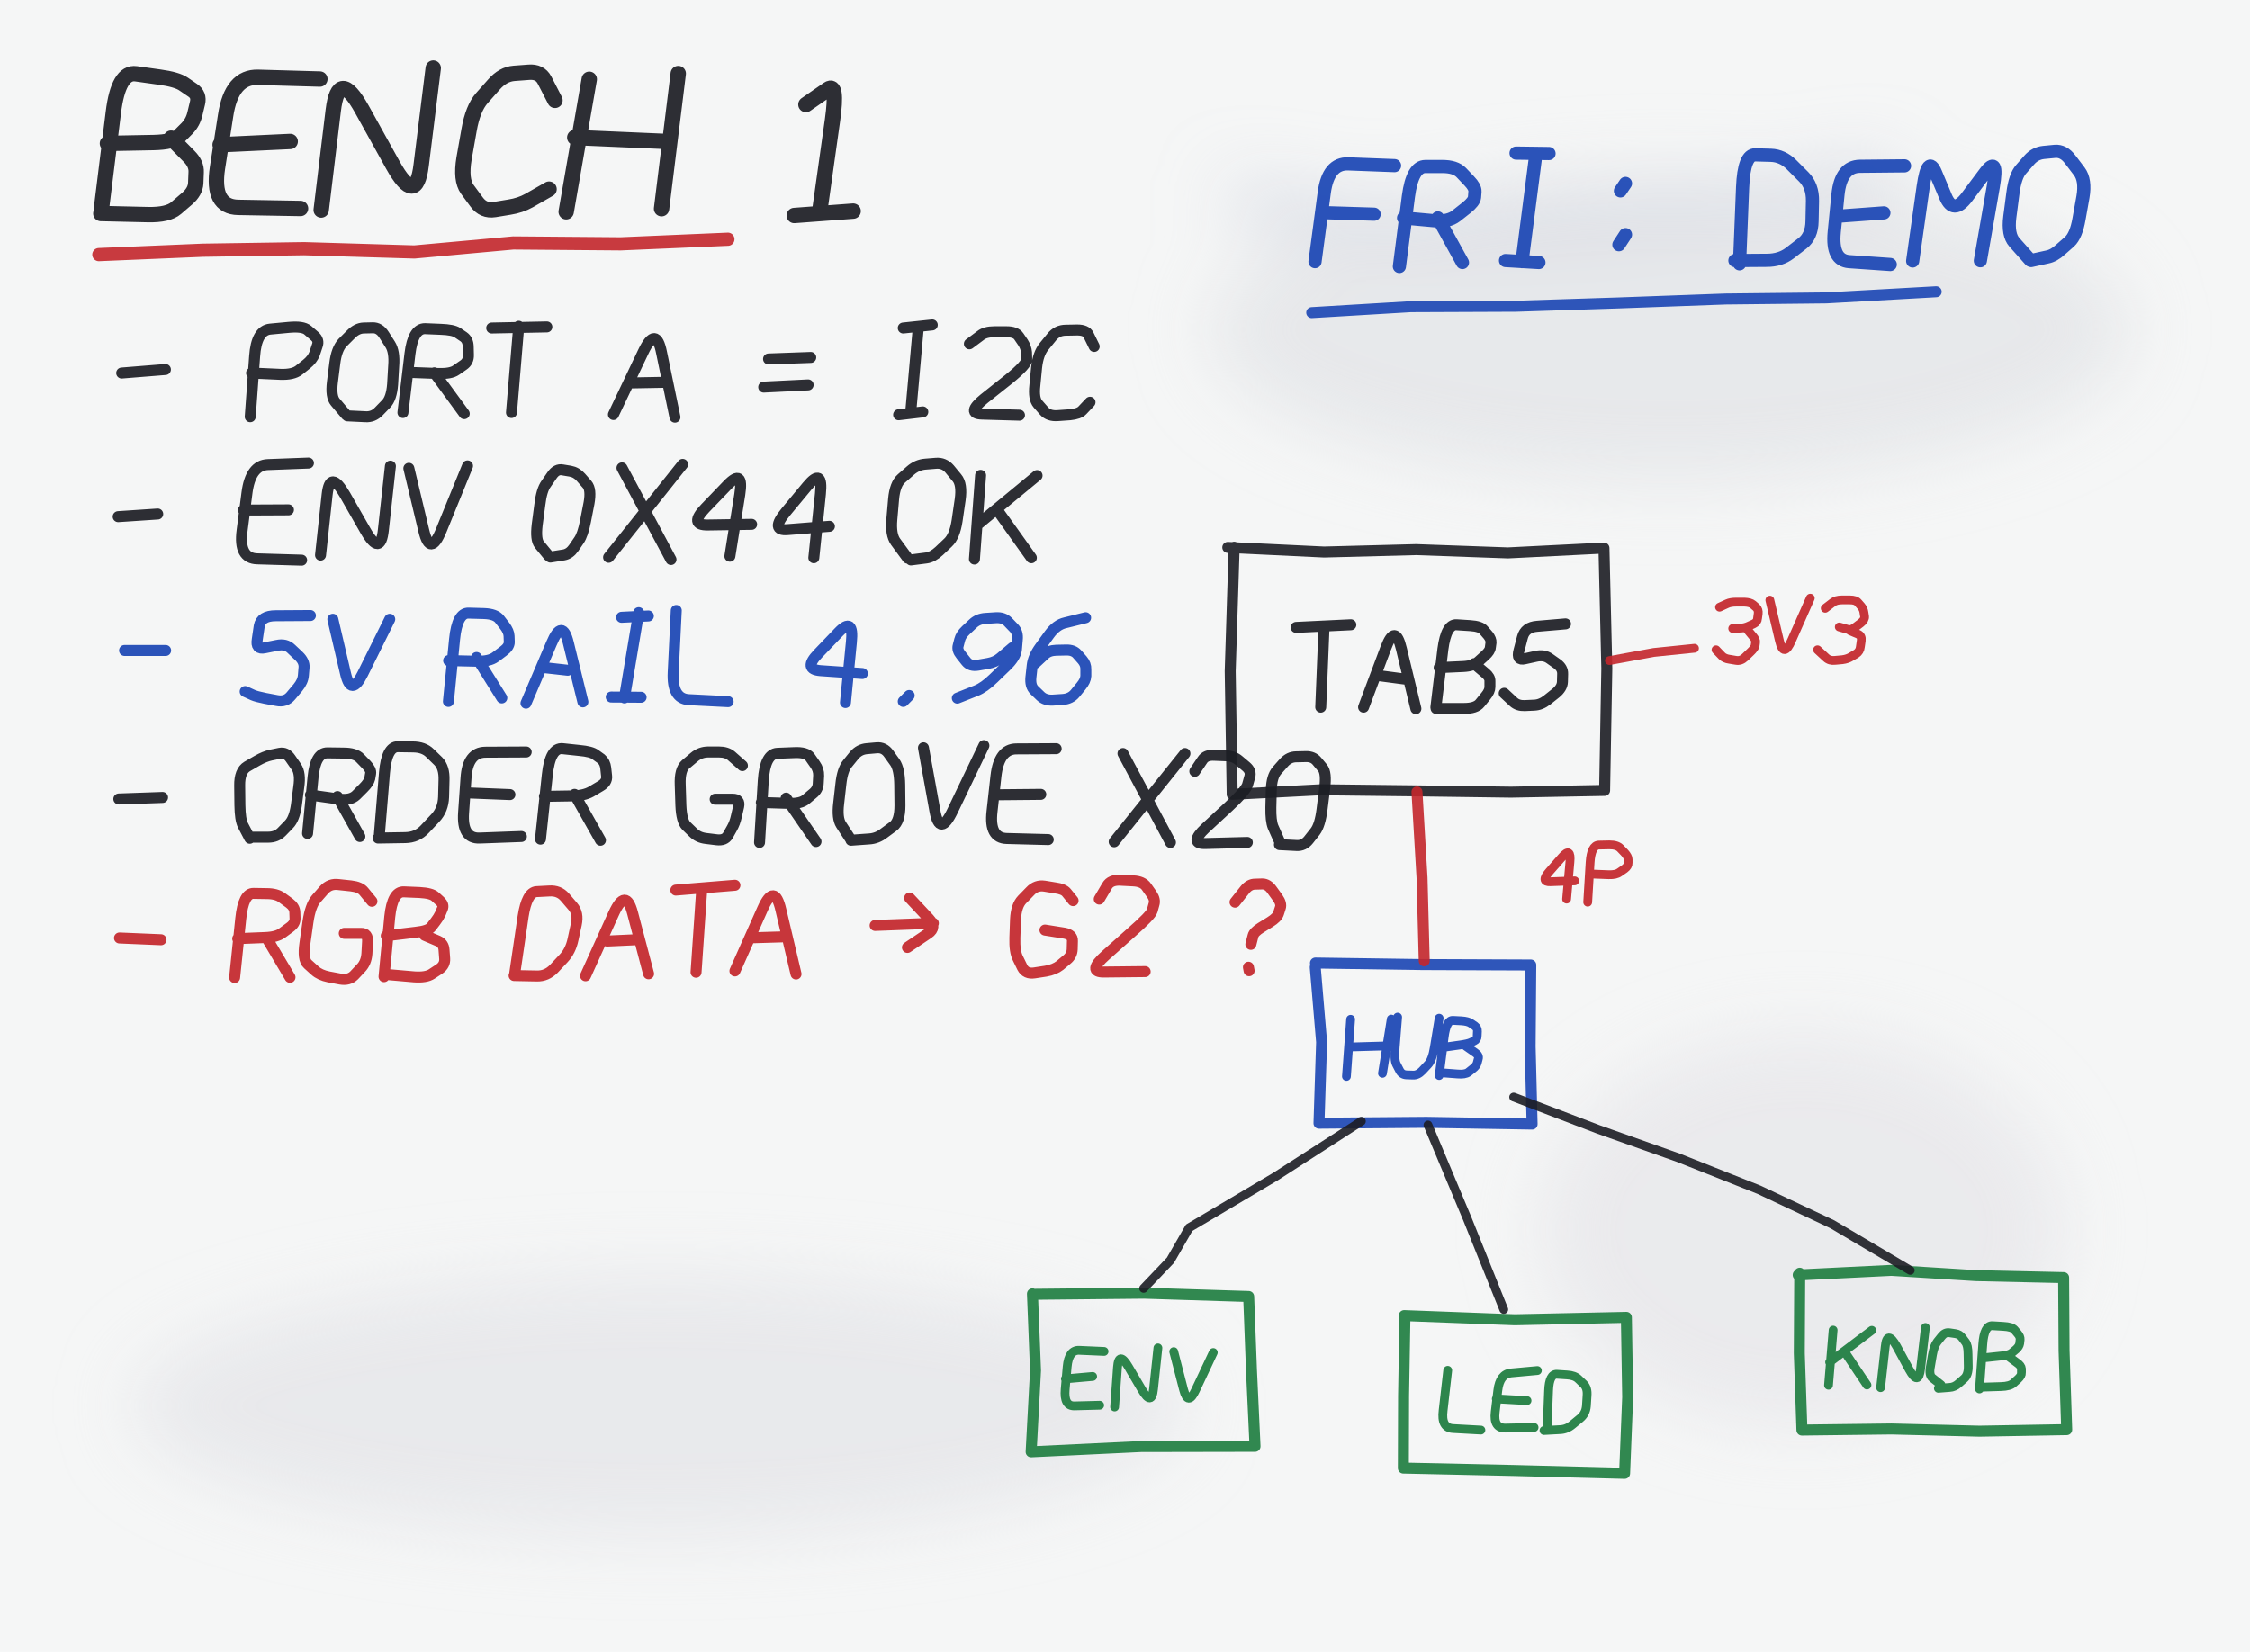
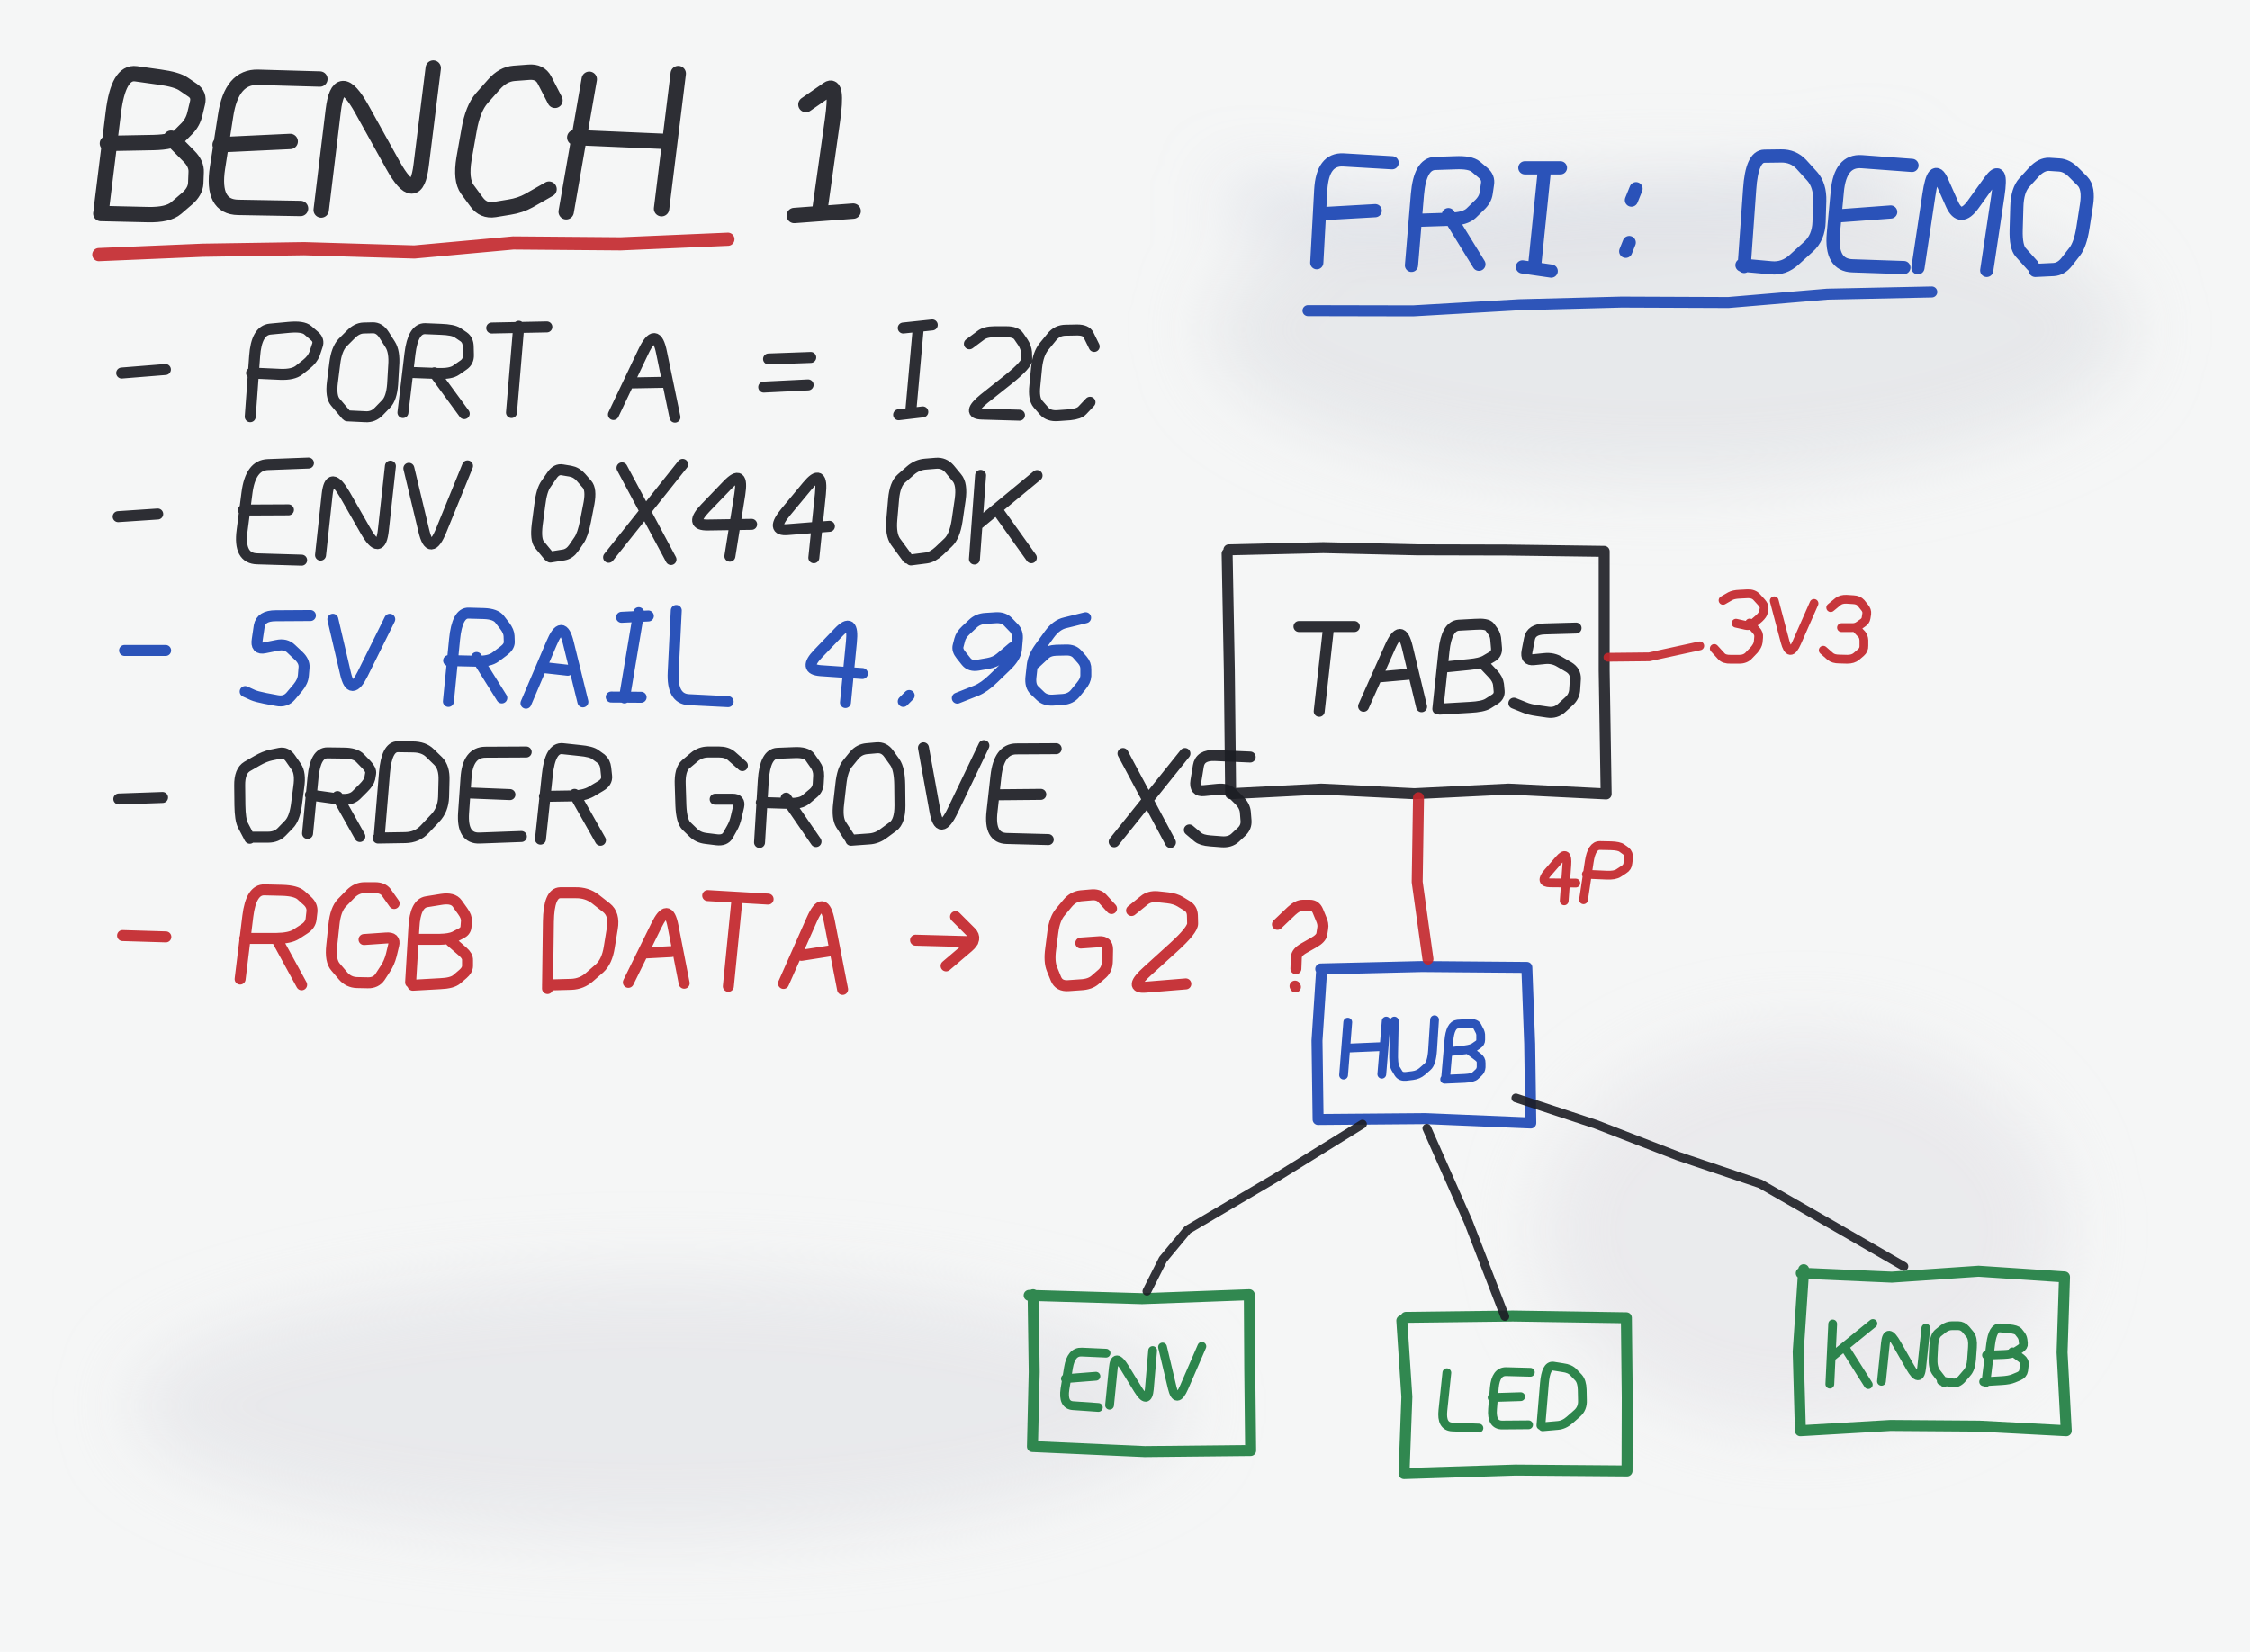
<svg xmlns="http://www.w3.org/2000/svg" width="1024" height="752" viewBox="0 0 1024 752">
  <defs>
    <filter id="soft" x="-20%" y="-20%" width="140%" height="140%">
      <feGaussianBlur stdDeviation="16" />
    </filter>
  </defs>
  <rect width="1024" height="752" fill="#f5f6f6" />
  <g filter="url(#soft)" opacity="0.5">
    <ellipse cx="760" cy="150" rx="210" ry="70" fill="#d9dbe0" />
    <ellipse cx="300" cy="640" rx="240" ry="60" fill="#dcdde2" />
    <ellipse cx="820" cy="560" rx="120" ry="90" fill="#e0dfe4" />
    <path d="M560 90q120 30 300 -10" stroke="#b9bfd2" stroke-width="16" fill="none" />
  </g>
  <path d="M46.2 94.8L51.6 51.2Q53.9 32.5 61.9 33.6L72.6 35.1Q80.6 36.2 83.6 38.3L87.7 41.1Q90.8 43.2 89.9 46.9L88.7 51.9Q87.8 55.7 85.2 58.4L81.6 62.0Q79.0 64.7 69.9 64.9L48.9 65.3M77.9 62.9L86.0 71.1Q89.5 74.6 89.3 78.4L89.1 83.4Q88.9 87.2 85.2 90.4L80.2 94.7Q76.5 97.9 67.3 97.7L45.9 97.2M145.6 36.0L117.5 35.2Q105.4 34.8 102.7 52.6L99.0 76.4Q96.3 94.2 108.4 94.4L136.8 94.9M100.2 65.9L132.1 64.4M146.2 95.6L151.7 50.2Q154.1 30.7 164.7 49.7L178.8 75.1Q189.4 94.2 191.7 75.2L197.2 31.0M252.6 45.7L247.8 36.4Q245.7 32.5 240.7 32.9L234.0 33.4Q228.9 33.8 224.8 38.5L219.3 44.7Q215.2 49.4 213.5 59.2L211.2 72.2Q209.6 81.9 212.7 86.2L216.9 91.9Q220.0 96.2 225.1 95.4L231.8 94.3Q236.9 93.5 240.8 91.3L249.9 86.1M257.7 96.4L268.2 36.1M301.1 95.0L308.7 33.5M261.6 62.6L303.1 64.4M366.8 47.6L376.9 40.6Q381.3 37.6 378.9 54.7L373.3 94.5M361.5 98.1L388.3 96.1" fill="none" stroke="#1c1d24" stroke-width="7" stroke-linecap="round" stroke-linejoin="round" opacity="0.92" />
  <path d="M45.0 115.9L92.4 113.9L138.4 113.2L188.6 114.7L233.6 110.6L282.5 111.0L331.3 108.9" fill="none" stroke="#c3262b" stroke-width="6" stroke-linecap="round" stroke-linejoin="round" opacity="0.9" />
  <path d="M55.4 169.8L75.3 168.2M113.9 189.7L115.9 162.2Q116.7 150.4 123.0 149.8L131.5 149.0Q137.9 148.4 140.1 150.3L143.1 152.9Q145.4 154.8 144.4 157.4L143.2 161.0Q142.2 163.6 139.6 165.7L136.1 168.5Q133.4 170.6 127.7 170.4L114.5 169.8M157.6 188.9L152.6 183.0Q150.5 180.5 151.3 174.0L152.4 165.3Q153.2 158.9 155.9 156.0L159.6 152.3Q162.4 149.4 165.5 149.3L169.6 149.2Q172.7 149.1 174.8 152.4L177.6 156.8Q179.7 160.1 179.2 166.5L178.7 175.0Q178.2 181.4 175.7 183.9L172.4 187.3Q169.9 189.9 166.4 189.7L158.1 189.3M183.4 187.8L186.6 161.0Q188.0 149.5 193.5 149.6L200.7 149.9Q206.2 150.1 208.2 151.4L211.0 153.3Q213.0 154.7 213.1 157.6L213.2 161.6Q213.3 164.6 210.9 166.2L207.6 168.5Q205.2 170.2 199.5 170.0L186.2 169.5M197.7 169.7L211.3 188.3M223.8 149.3L248.9 148.8M236.1 148.5L232.8 187.8M279.2 188.7L292.8 160.1Q298.6 147.9 301.1 160.5L307.2 189.9M287.3 174.3L303.6 174.0M349.8 163.4L369.0 162.7M347.6 176.2L367.8 175.2M414.5 187.6L417.9 149.6M409.0 188.8L420.0 187.5M411.1 149.3L424.3 147.9M441.2 156.5L446.3 152.7Q448.4 151.0 452.6 151.0L458.1 151.0Q462.3 151.0 463.7 153.1L465.6 155.9Q467.0 158.1 467.2 160.4L467.3 163.5Q467.5 165.8 459.1 172.6L447.9 181.5Q439.6 188.3 446.9 188.5L464.0 189.0M498.0 157.7L495.4 152.4Q494.3 150.2 490.3 150.2L485.1 150.3Q481.1 150.3 478.6 153.5L475.1 157.8Q472.5 161.0 471.8 167.2L471.0 175.4Q470.3 181.5 472.4 183.9L475.2 187.1Q477.3 189.5 481.4 189.2L487.0 188.8Q491.1 188.4 492.6 186.8L496.1 183.1" fill="none" stroke="#1c1d24" stroke-width="5" stroke-linecap="round" stroke-linejoin="round" opacity="0.92" />
  <path d="M53.8 235.2L71.8 234.0M140.4 210.8L121.9 211.5Q114.0 211.8 112.4 224.5L110.2 241.5Q108.5 254.2 117.1 254.4L137.3 255.0M110.8 232.2L131.3 232.1M145.9 252.7L148.9 225.2Q150.2 213.4 157.1 225.4L166.3 241.5Q173.2 253.6 174.5 241.2L177.7 212.2M186.1 213.2L192.9 241.6Q195.8 253.8 200.9 241.3L212.8 212.1M249.7 253.0L245.5 247.9Q243.7 245.7 244.5 238.9L245.7 229.8Q246.5 223.0 248.6 220.2L251.3 216.3Q253.3 213.4 256.0 213.9L259.6 214.5Q262.4 215.0 264.4 217.3L267.2 220.5Q269.2 222.8 268.1 229.0L266.5 237.2Q265.3 243.4 263.5 246.0L261.1 249.5Q259.3 252.1 256.7 252.6L250.5 253.6M277.0 253.7L310.7 211.4M283.1 213.0L305.4 254.7M332.2 253.2L336.7 225.1Q338.6 213.0 331.1 220.8L321.0 231.3Q313.5 239.1 322.1 239.0L342.1 238.7M370.4 253.9L373.4 224.9Q374.7 212.5 367.4 221.3L357.7 233.0Q350.4 241.8 358.5 241.1L377.5 239.6M413.1 254.1L407.6 246.6Q405.3 243.4 405.9 236.5L406.7 227.3Q407.3 220.4 410.3 217.8L414.4 214.2Q417.4 211.6 421.1 211.3L426.0 210.9Q429.7 210.6 432.2 213.5L435.5 217.5Q438.0 220.4 437.0 227.5L435.6 237.1Q434.5 244.2 431.5 247.0L427.5 250.8Q424.5 253.6 421.6 254.0L414.6 254.9M443.5 254.5L446.3 216.4M472.0 216.5L445.0 238.8M454.7 233.3L469.4 253.9" fill="none" stroke="#1c1d24" stroke-width="5" stroke-linecap="round" stroke-linejoin="round" opacity="0.92" />
  <path d="M56.7 296.1L75.4 296.1M141.3 280.2L125.5 280.3Q118.8 280.3 118.0 285.0L117.1 291.1Q116.3 295.8 120.5 294.9L126.0 293.8Q130.1 292.9 132.6 295.4L136.0 298.6Q138.6 301.1 138.4 303.8L138.1 307.4Q137.9 310.2 135.6 313.0L132.4 316.8Q130.0 319.7 126.0 318.9L120.7 317.9Q116.7 317.1 115.1 316.4L111.6 314.8M151.5 281.9L157.3 306.7Q159.8 317.4 165.1 306.7L177.4 281.9M204.1 319.3L206.9 291.0Q208.1 278.9 213.3 279.1L220.3 279.3Q225.6 279.5 227.4 281.9L229.8 285.0Q231.6 287.4 231.7 289.5L231.8 292.3Q231.8 294.4 229.1 296.4L225.5 299.1Q222.8 301.1 217.2 301.0L204.2 300.7M216.9 299.3L228.4 317.7M239.4 320.1L251.0 292.9Q255.9 281.2 258.7 292.7L265.3 319.5M246.7 303.8L258.4 305.1M284.2 317.7L290.7 278.9M278.2 317.3L291.8 317.4M282.9 281.0L295.1 280.4M307.8 277.9L306.4 306.0Q305.8 318.1 313.5 318.5L331.4 319.4M384.8 319.8L387.5 292.3Q388.7 280.5 381.7 287.8L372.4 297.5Q365.4 304.7 373.5 305.3L392.5 306.6M411.1 319.3L413.8 316.6M460.8 294.8L455.4 299.4Q453.1 301.4 449.7 302.0L445.1 302.8Q441.6 303.4 439.8 301.2L437.4 298.2Q435.5 295.9 436.1 293.9L436.8 291.2Q437.3 289.1 439.6 286.9L442.8 283.9Q445.1 281.7 448.6 281.5L453.3 281.2Q456.7 281.0 458.7 283.0L461.4 285.8Q463.4 287.8 463.0 291.2L462.6 295.8Q462.2 299.2 457.9 303.3L452.2 308.8Q448.0 312.9 444.3 314.4L435.7 317.8M494.1 281.2L484.8 283.5Q480.8 284.4 477.6 288.8L473.4 294.6Q470.2 299.0 469.8 302.9L469.2 308.3Q468.8 312.3 470.8 314.2L473.6 316.9Q475.7 318.9 479.2 318.7L483.8 318.4Q487.3 318.1 489.3 315.7L492.0 312.4Q494.1 309.9 494.2 307.7L494.2 304.7Q494.3 302.4 492.6 300.4L490.3 297.8Q488.6 295.8 485.2 295.9L480.7 296.0Q477.4 296.1 475.5 297.9L471.2 301.9" fill="none" stroke="#1a45b4" stroke-width="5" stroke-linecap="round" stroke-linejoin="round" opacity="0.92" />
-   <path d="M54.1 363.7L74.0 363.0M113.7 381.6L110.6 375.7Q109.3 373.2 109.2 366.5L109.1 357.6Q109.0 351.0 112.5 348.9L117.0 346.3Q120.5 344.3 123.4 343.7L127.3 342.9Q130.2 342.3 132.2 345.2L134.9 349.1Q136.9 352.0 136.0 358.2L134.9 366.6Q134.0 372.8 131.5 375.3L128.3 378.6Q125.9 381.1 122.1 381.1L113.4 381.1M140.0 379.4L142.5 353.7Q143.6 342.7 149.0 342.7L156.3 342.8Q161.7 342.8 163.9 345.1L166.8 348.1Q169.0 350.4 168.7 352.1L168.3 354.4Q167.9 356.2 165.4 358.7L162.1 362.0Q159.5 364.5 154.1 363.7L141.3 361.9M153.6 362.6L163.8 380.8M172.7 379.6L175.0 351.8Q176.0 339.9 181.1 339.9L187.8 340.0Q192.9 340.0 195.7 342.8L199.5 346.5Q202.3 349.4 202.1 355.1L201.9 362.8Q201.7 368.6 198.1 372.4L193.4 377.4Q189.9 381.2 184.5 381.3L172.1 381.5M239.5 342.3L220.9 342.4Q212.8 342.5 212.1 354.3L211.0 370.0Q210.2 381.8 218.3 381.5L237.3 380.8M212.2 360.9L232.1 361.7M246.0 382.0L249.1 352.8Q250.4 340.2 256.1 340.8L263.6 341.6Q269.3 342.1 271.1 343.6L273.6 345.4Q275.4 346.9 275.7 349.6L276.1 353.3Q276.4 356.1 273.2 357.9L269.0 360.4Q265.8 362.2 260.4 362.3L247.8 362.5M261.5 361.6L273.3 382.5M337.9 348.5L332.9 344.1Q330.8 342.3 327.2 342.3L322.4 342.3Q318.7 342.3 315.9 344.7L312.1 347.9Q309.3 350.3 309.6 357.3L309.9 366.7Q310.2 373.8 312.4 376.0L315.5 379.0Q317.8 381.3 321.4 381.7L326.3 382.3Q329.9 382.7 331.3 380.3L333.1 377.1Q334.5 374.7 335.2 371.4L336.2 367.1Q336.9 363.8 333.5 363.8L325.5 363.8M345.7 383.5L347.4 355.3Q348.2 343.2 353.8 342.9L361.4 342.6Q367.0 342.3 368.7 344.7L371.0 348.0Q372.7 350.4 372.6 353.1L372.4 356.7Q372.3 359.4 369.9 361.3L366.8 363.9Q364.5 365.9 359.1 365.7L346.5 365.3M357.8 363.3L371.4 383.1M387.3 382.3L382.8 375.4Q380.9 372.4 381.7 365.8L382.7 357.0Q383.4 350.3 385.8 347.5L388.8 343.8Q391.1 341.1 394.5 340.8L399.0 340.4Q402.4 340.1 404.5 343.1L407.3 347.0Q409.4 350.0 409.5 357.2L409.6 366.7Q409.6 373.9 406.5 376.2L402.3 379.3Q399.2 381.7 395.6 381.9L387.3 382.5M420.3 340.4L425.5 369.1Q427.7 381.4 433.7 368.8L447.8 339.4M480.7 340.8L462.5 340.9Q454.7 341.0 453.3 353.2L451.5 369.4Q450.1 381.5 458.2 381.7L477.1 382.2M452.6 361.8L473.7 361.6M507.1 383.2L539.3 343.0M511.1 343.0L532.7 383.5M543.8 351.1L547.3 345.9Q548.8 343.6 552.6 343.8L557.7 344.0Q561.5 344.1 563.9 346.2L567.1 348.9Q569.6 351.0 568.8 353.6L567.8 357.2Q567.1 359.8 559.2 367.2L548.7 376.9Q540.8 384.3 548.8 384.0L567.7 383.5M582.2 382.7L579.4 376.4Q578.3 373.6 578.4 367.6L578.6 359.5Q578.8 353.4 581.2 350.7L584.3 347.2Q586.7 344.5 590.0 344.5L594.3 344.4Q597.6 344.3 599.4 346.5L601.9 349.5Q603.8 351.7 602.9 358.8L601.7 368.4Q600.8 375.6 598.6 378.5L595.6 382.3Q593.4 385.1 590.1 384.9L582.3 384.5" fill="none" stroke="#1c1d24" stroke-width="5" stroke-linecap="round" stroke-linejoin="round" opacity="0.92" />
-   <path d="M54.4 427.0L73.3 427.8M106.8 445.0L109.6 418.1Q110.8 406.6 115.4 406.7L121.4 406.8Q125.9 406.8 128.4 408.7L131.7 411.1Q134.1 412.9 134.2 415.2L134.3 418.1Q134.4 420.4 131.9 422.2L128.5 424.7Q126.0 426.6 120.7 426.8L108.2 427.3M121.5 427.2L132.0 444.9M169.3 410.3L165.6 405.8Q164.0 403.8 159.8 403.3L154.2 402.7Q150.1 402.1 147.4 405.2L143.9 409.2Q141.3 412.2 140.2 419.6L138.8 429.4Q137.7 436.8 140.1 438.9L143.3 441.8Q145.6 443.9 149.6 444.7L154.9 445.7Q158.8 446.4 161.2 444.0L164.3 440.7Q166.7 438.2 167.0 434.2L167.3 428.8Q167.6 424.8 164.3 424.9L156.7 424.9M174.8 444.6L177.4 417.4Q178.6 405.7 183.9 406.0L191.0 406.3Q196.4 406.6 198.1 408.2L200.4 410.3Q202.1 411.9 201.4 413.6L200.4 416.0Q199.6 417.7 198.2 419.5L196.3 422.0Q194.9 423.8 189.2 424.4L175.8 426.0M193.3 425.8L199.4 428.4Q201.9 429.5 202.1 432.4L202.4 436.4Q202.6 439.3 200.0 441.1L196.5 443.4Q193.9 445.1 188.5 444.7L175.8 443.6M234.3 443.0L238.1 417.2Q239.8 406.2 244.2 405.9L250.0 405.6Q254.4 405.3 257.1 408.4L260.7 412.6Q263.4 415.7 262.3 420.8L260.8 427.7Q259.7 432.9 256.5 436.3L252.1 441.0Q248.8 444.4 244.4 444.3L234.0 444.1M266.5 444.2L279.3 415.9Q284.8 403.8 287.9 415.6L295.2 443.3M276.3 428.4L289.4 427.8M307.6 405.2L334.5 403.0M319.4 404.8L316.8 442.6M334.5 442.0L347.1 413.7Q352.5 401.6 355.4 414.2L362.3 443.4M342.6 426.9L356.0 426.5M398.3 421.3L424.8 420.3M414.0 408.8L422.8 418.2Q426.5 422.2 422.5 424.9L413.0 431.3M488.4 410.0L485.4 406.3Q484.1 404.7 480.3 404.2L475.4 403.4Q471.6 402.8 468.9 405.7L465.2 409.5Q462.5 412.3 462.2 418.6L461.9 426.9Q461.7 433.2 463.3 436.3L465.3 440.4Q466.9 443.5 470.8 442.9L476.0 442.1Q480.0 441.4 482.4 439.5L485.5 436.9Q487.9 435.0 488.0 432.1L488.1 428.3Q488.2 425.5 484.4 424.8L475.6 423.4M500.3 409.3L503.9 403.2Q505.5 400.5 509.9 400.7L515.7 401.0Q520.1 401.2 521.8 403.7L524.2 407.1Q525.9 409.6 525.2 411.7L524.4 414.6Q523.8 416.7 515.0 424.4L503.3 434.8Q494.5 442.6 502.5 442.5L521.2 442.3M562.1 410.7L566.7 404.9Q568.7 402.5 571.2 402.5L574.5 402.4Q577.0 402.4 578.9 405.1L581.5 408.7Q583.4 411.4 582.7 413.3L581.9 415.8Q581.3 417.7 578.1 419.7L573.9 422.3Q570.7 424.3 570.3 426.0L569.3 429.9M568.5 441.9L568.2 440.3" fill="none" stroke="#c3262b" stroke-width="5" stroke-linecap="round" stroke-linejoin="round" opacity="0.92" />
-   <path d="M558.8 249.2L602.6 251.3L644.5 250.2L686.3 251.7L730.0 249.5L731.3 304.3L730.3 359.8L687.7 360.6L644.1 360.0L601.0 359.5L560.8 361.6L559.9 305.5L561.7 249.1" fill="none" stroke="#1c1d24" stroke-width="5" stroke-linecap="round" stroke-linejoin="round" opacity="0.9" />
-   <path d="M589.9 285.6L614.8 284.4M602.6 285.4L601.1 321.9M620.6 321.9L630.7 295.0Q635.0 283.5 637.8 295.3L644.4 322.6M627.1 307.5L639.2 309.1M653.5 322.0L656.7 295.5Q658.2 284.1 662.9 284.4L669.1 284.8Q673.9 285.1 675.3 286.9L677.3 289.2Q678.7 291.0 678.6 292.5L678.3 294.7Q678.2 296.3 675.9 298.4L672.9 301.1Q670.6 303.2 665.9 303.4L655.0 303.9M670.9 302.1L676.0 306.4Q678.2 308.2 678.1 310.1L678.1 312.7Q678.1 314.6 676.2 316.9L673.6 320.1Q671.7 322.5 666.3 322.5L653.6 322.5M712.5 284.0L699.6 285.1Q694.1 285.5 692.9 290.1L691.3 296.2Q690.1 300.8 693.9 299.9L698.9 298.8Q702.7 297.9 705.3 299.8L708.7 302.2Q711.3 304.1 711.2 306.8L711.1 310.4Q711.0 313.1 708.1 315.5L704.2 318.6Q701.3 320.9 698.2 321.0L693.9 321.2Q690.8 321.3 688.9 319.6L684.6 315.6" fill="none" stroke="#1c1d24" stroke-width="5" stroke-linecap="round" stroke-linejoin="round" opacity="0.92" />
-   <path d="M598.7 438.4L647.2 439.1L696.7 439.3L696.4 476.3L697.3 511.7L649.2 510.9L600.3 511.3L601.5 474.4L598.6 440.3" fill="none" stroke="#1a45b4" stroke-width="5" stroke-linecap="round" stroke-linejoin="round" opacity="0.9" />
-   <path d="M612.8 490.0L614.7 464.0M629.2 488.6L633.2 463.9M614.3 476.6L631.7 476.1M636.1 463.0L635.0 476.6Q634.5 482.4 635.5 484.4L636.9 487.1Q637.9 489.2 640.1 489.3L643.1 489.4Q645.3 489.5 647.3 487.4L649.9 484.6Q651.9 482.5 652.8 476.8L655.0 463.5M655.0 489.6L657.3 471.9Q658.3 464.3 661.3 464.5L665.2 464.7Q668.1 464.9 669.4 465.8L671.2 467.0Q672.5 468.0 672.4 469.5L672.3 471.6Q672.3 473.2 671.0 473.8L669.3 474.6Q668.0 475.2 664.4 475.7L655.9 476.9M667.1 476.2L671.4 479.2Q673.3 480.5 672.8 482.0L672.3 483.9Q671.9 485.3 670.3 486.5L668.3 488.1Q666.8 489.2 663.4 488.9L655.5 488.3" fill="none" stroke="#1a45b4" stroke-width="4" stroke-linecap="round" stroke-linejoin="round" opacity="0.92" />
-   <path d="M644.9 360.5L647.2 399.6L648.2 437.4" fill="none" stroke="#c3262b" stroke-width="5" stroke-linecap="round" stroke-linejoin="round" opacity="0.9" />
-   <path d="M471.3 589.2L520.7 588.7L568.3 590.2L569.6 624.2L571.2 658.4L519.2 658.5L469.3 660.9L471.3 623.9L469.9 589.0" fill="none" stroke="#1c7c3e" stroke-width="5" stroke-linecap="round" stroke-linejoin="round" opacity="0.9" />
-   <path d="M502.5 615.2L491.2 614.7Q486.4 614.5 485.7 622.2L484.8 632.4Q484.1 640.1 489.0 640.0L500.5 639.7M484.9 627.7L497.3 626.6M507.3 640.5L508.6 622.4Q509.2 614.7 513.7 622.4L519.7 632.6Q524.2 640.3 525.0 632.3L527.0 613.6M534.2 615.3L538.7 632.7Q540.7 640.2 544.1 632.9L552.2 615.7" fill="none" stroke="#1c7c3e" stroke-width="4" stroke-linecap="round" stroke-linejoin="round" opacity="0.92" />
-   <path d="M639.1 598.9L689.4 600.8L740.2 599.7L740.8 636.0L739.4 670.7L689.1 669.4L638.7 668.3L638.8 635.5L639.4 600.5" fill="none" stroke="#1c7c3e" stroke-width="5" stroke-linecap="round" stroke-linejoin="round" opacity="0.9" />
-   <path d="M658.9 623.8L656.8 642.1Q655.8 650.0 661.3 650.3L674.0 651.0M699.7 623.9L687.7 625.0Q682.6 625.5 681.7 632.9L680.5 642.8Q679.6 650.2 685.2 650.1L698.2 649.8M681.0 636.8L695.0 637.6M704.1 650.6L704.8 633.0Q705.1 625.4 708.6 625.6L713.2 625.9Q716.7 626.1 718.4 627.8L720.8 630.1Q722.6 631.9 722.3 635.4L722.0 640.1Q721.7 643.6 719.1 645.7L715.7 648.5Q713.1 650.7 710.0 650.8L702.7 651.2" fill="none" stroke="#1c7c3e" stroke-width="4" stroke-linecap="round" stroke-linejoin="round" opacity="0.92" />
-   <path d="M818.4 580.4L860.8 578.3L899.3 580.7L939.2 581.6L939.4 614.9L940.6 650.8L900.9 651.5L860.8 650.5L820.1 651.0L818.9 616.0L819.1 579.6" fill="none" stroke="#1c7c3e" stroke-width="5" stroke-linecap="round" stroke-linejoin="round" opacity="0.9" />
-   <path d="M832.2 630.6L834.3 605.5M851.9 605.6L832.7 620.1M839.5 615.3L849.7 630.5M855.9 631.7L858.0 613.1Q858.8 605.1 863.2 612.9L868.9 623.4Q873.2 631.2 874.1 623.1L876.3 604.3M883.4 630.4L879.5 627.3Q877.8 626.0 878.6 622.0L879.5 616.7Q880.2 612.7 881.7 610.8L883.7 608.3Q885.2 606.4 887.2 606.7L889.9 607.1Q891.9 607.4 893.0 608.9L894.5 610.9Q895.7 612.4 895.7 616.5L895.8 621.8Q895.9 625.9 893.9 627.6L891.4 629.8Q889.5 631.5 887.3 631.6L882.2 632.0M900.9 632.3L902.4 612.0Q903.0 603.3 906.8 603.5L911.8 603.8Q915.6 604.0 916.8 605.3L918.3 607.1Q919.5 608.5 919.4 609.8L919.2 611.6Q919.0 612.9 917.6 614.2L915.7 615.8Q914.3 617.0 910.6 617.3L902.1 618.2M913.7 617.2L918.0 620.4Q919.9 621.7 920.0 623.1L920.0 624.9Q920.1 626.2 918.5 627.7L916.4 629.6Q914.8 631.1 910.7 631.2L901.0 631.5" fill="none" stroke="#1c7c3e" stroke-width="4" stroke-linecap="round" stroke-linejoin="round" opacity="0.92" />
-   <path d="M619.6 510.4L580.5 535.6L541.2 558.9L532.7 573.7L520.5 586.5" fill="none" stroke="#1c1d24" stroke-width="4" stroke-linecap="round" stroke-linejoin="round" opacity="0.9" />
-   <path d="M649.9 512.1L667.8 554.8L684.4 596.1" fill="none" stroke="#1c1d24" stroke-width="4" stroke-linecap="round" stroke-linejoin="round" opacity="0.9" />
-   <path d="M688.9 499.4L727.4 514.1L763.8 527.0L800.6 541.6L833.9 557.3L869.4 578.3" fill="none" stroke="#1c1d24" stroke-width="4" stroke-linecap="round" stroke-linejoin="round" opacity="0.9" />
-   <path d="M713.0 409.3L714.5 392.5Q715.2 385.3 710.9 390.2L705.2 396.7Q700.9 401.6 705.6 401.4L716.7 401.0M722.6 410.7L723.7 392.6Q724.2 384.8 727.7 384.7L732.5 384.6Q736.0 384.6 737.5 386.2L739.5 388.3Q741.0 390.0 741.0 391.2L741.0 392.9Q741.1 394.2 739.4 395.5L737.1 397.1Q735.5 398.3 732.2 398.2L724.5 397.9" fill="none" stroke="#c3262b" stroke-width="4" stroke-linecap="round" stroke-linejoin="round" opacity="0.92" />
-   <path d="M634.7 75.4L613.6 74.6Q604.5 74.3 602.7 87.7L598.5 119.1M602.8 96.8L625.4 97.5M636.9 121.3L641.0 89.4Q642.8 75.8 648.7 75.8L656.5 75.8Q662.4 75.8 665.1 78.6L668.7 82.4Q671.4 85.2 671.3 87.2L671.1 89.8Q670.9 91.8 667.4 94.6L662.7 98.3Q659.2 101.0 653.0 100.5L638.8 99.2M654.4 99.2L665.6 119.5M692.7 119.1L698.7 72.7M685.2 118.6L700.4 119.5M690.0 69.7L705.0 69.9M736.8 111.4L739.8 106.8M737.5 86.9L739.8 83.5M791.7 120.1L793.1 85.3Q793.7 70.3 798.9 70.5L806.0 70.7Q811.3 70.9 815.4 75.0L820.9 80.5Q825.0 84.6 824.9 91.5L824.7 100.7Q824.6 107.5 820.3 110.8L814.6 115.2Q810.3 118.5 804.1 118.5L789.6 118.6M866.8 75.5L846.5 75.7Q837.8 75.8 836.5 88.6L834.8 105.7Q833.6 118.5 841.6 119.1L860.3 120.4M835.7 98.5L857.4 96.9M870.5 118.8L875.3 84.9Q877.4 70.3 880.9 78.6L885.5 89.6Q889.0 97.9 895.2 89.7L903.5 78.6Q909.7 70.4 907.2 84.9L901.3 118.7M924.1 118.5L916.8 110.3Q913.7 106.8 914.7 98.8L916.1 88.1Q917.1 80.1 919.9 77.0L923.5 72.9Q926.2 69.8 930.1 69.4L935.3 68.9Q939.2 68.6 942.2 72.6L946.3 78.0Q949.3 82.0 948.0 89.6L946.2 99.7Q944.9 107.2 941.9 110.0L937.8 113.6Q934.8 116.4 931.7 117.0L924.4 118.6" fill="none" stroke="#1a45b4" stroke-width="6" stroke-linecap="round" stroke-linejoin="round" opacity="0.92" />
-   <path d="M597.0 142.3L642.1 139.6L690.0 139.4L736.4 137.9L785.4 136.1L831.2 135.6L881.2 132.8" fill="none" stroke="#1a45b4" stroke-width="5" stroke-linecap="round" stroke-linejoin="round" opacity="0.9" />
-   <path d="M782.6 276.4L786.1 274.8Q787.6 274.1 790.3 274.1L793.9 274.1Q796.6 274.2 797.8 275.2L799.3 276.5Q800.4 277.6 800.2 279.3L799.9 281.5Q799.8 283.2 798.1 284.0L795.9 285.0Q794.2 285.8 792.5 285.9L788.6 286.1M795.0 286.3L797.9 289.8Q799.2 291.3 799.0 292.4L798.8 293.9Q798.6 295.0 796.7 296.8L794.2 299.2Q792.3 301.0 790.1 300.6L787.1 300.1Q784.9 299.8 783.7 298.6L781.0 295.8M805.5 273.2L809.9 291.8Q811.8 299.8 815.4 291.5L823.9 272.3M830.7 276.9L834.1 274.3Q835.6 273.1 838.3 273.1L841.9 273.1Q844.6 273.1 845.6 274.3L847.0 275.9Q848.1 277.2 848.3 278.7L848.6 280.6Q848.8 282.1 846.9 283.6L844.4 285.5Q842.5 287.0 840.9 286.5L837.1 285.4M842.0 287.1L845.7 288.7Q847.4 289.5 847.1 291.6L846.7 294.4Q846.5 296.5 844.8 297.6L842.6 298.9Q840.9 300.0 838.5 300.3L835.2 300.6Q832.7 300.9 831.1 299.4L827.2 295.8" fill="none" stroke="#c3262b" stroke-width="4" stroke-linecap="round" stroke-linejoin="round" opacity="0.92" />
-   <path d="M732.5 300.7L752.7 297.0L771.2 295.1" fill="none" stroke="#c3262b" stroke-width="4" stroke-linecap="round" stroke-linejoin="round" opacity="0.9" />
+   <path d="M54.1 363.7L74.0 363.0M113.7 381.6L110.6 375.7Q109.3 373.2 109.2 366.5L109.1 357.6Q109.0 351.0 112.5 348.9L117.0 346.3Q120.5 344.3 123.4 343.7L127.3 342.9Q130.2 342.3 132.2 345.2L134.9 349.1Q136.9 352.0 136.0 358.2L134.9 366.6Q134.0 372.8 131.5 375.3L128.3 378.6Q125.9 381.1 122.1 381.1L113.4 381.1M140.0 379.4L142.5 353.7Q143.6 342.7 149.0 342.7L156.3 342.8Q161.7 342.8 163.9 345.1L166.8 348.1Q169.0 350.4 168.7 352.1L168.3 354.4Q167.9 356.2 165.4 358.7L162.1 362.0Q159.5 364.5 154.1 363.7L141.3 361.9M153.6 362.6L163.8 380.8M172.7 379.6L175.0 351.8Q176.0 339.9 181.1 339.9L187.8 340.0Q192.9 340.0 195.7 342.8L199.5 346.5Q202.3 349.4 202.1 355.1L201.9 362.8Q201.7 368.6 198.1 372.4L193.4 377.4Q189.9 381.2 184.5 381.3L172.1 381.5M239.5 342.3L220.9 342.4Q212.8 342.5 212.1 354.3L211.0 370.0Q210.2 381.8 218.3 381.5L237.3 380.8M212.2 360.9L232.1 361.7M246.0 382.0L249.1 352.8Q250.4 340.2 256.1 340.8L263.6 341.6Q269.3 342.1 271.1 343.6L273.6 345.4Q275.4 346.9 275.7 349.6L276.1 353.3Q276.4 356.1 273.2 357.9L269.0 360.4Q265.8 362.2 260.4 362.3L247.8 362.5M261.5 361.6L273.3 382.5M337.9 348.5L332.9 344.1Q330.8 342.3 327.2 342.3L322.4 342.3Q318.7 342.3 315.9 344.7L312.1 347.9Q309.3 350.3 309.6 357.3L309.9 366.7Q310.2 373.8 312.4 376.0L315.5 379.0Q317.8 381.3 321.4 381.7L326.3 382.3Q329.9 382.7 331.3 380.3L333.1 377.1Q334.5 374.7 335.2 371.4L336.2 367.1Q336.9 363.8 333.5 363.8L325.5 363.8M345.7 383.5L347.4 355.3Q348.2 343.2 353.8 342.9L361.4 342.6Q367.0 342.3 368.7 344.7L371.0 348.0Q372.7 350.4 372.6 353.1L372.4 356.7Q372.3 359.4 369.9 361.3L366.8 363.9Q364.5 365.9 359.1 365.7L346.5 365.3M357.8 363.3L371.4 383.1M387.3 382.3L382.8 375.4Q380.9 372.4 381.7 365.8L382.7 357.0Q383.4 350.3 385.8 347.5L388.8 343.8Q391.1 341.1 394.5 340.8L399.0 340.4Q402.4 340.1 404.5 343.1L407.3 347.0Q409.4 350.0 409.5 357.2L409.6 366.7Q409.6 373.9 406.5 376.2L402.3 379.3Q399.2 381.7 395.6 381.9L387.3 382.5M420.3 340.4L425.5 369.1Q427.7 381.4 433.7 368.8L447.8 339.4M480.7 340.8L462.5 340.9Q454.7 341.0 453.3 353.2L451.5 369.4Q450.1 381.5 458.2 381.7L477.1 382.2M452.6 361.8L473.7 361.6M507.1 383.2L539.3 343.0M511.1 343.0L532.7 383.5M569.0 344.6L553.0 343.9Q546.2 343.6 545.4 348.7L544.3 355.4Q543.5 360.4 548.0 359.9L554.1 359.3Q558.7 358.8 561.0 361.3L564.2 364.5Q566.6 367.0 566.8 369.8L567.1 373.6Q567.3 376.5 565.1 378.6L562.1 381.4Q559.8 383.5 556.0 383.2L550.8 382.8Q546.9 382.5 545.2 381.1L541.3 377.8" fill="none" stroke="#1c1d24" stroke-width="5" stroke-linecap="round" stroke-linejoin="round" opacity="0.92" />
+   <path d="M55.8 425.9L75.5 426.5M109.3 445.7L112.8 417.1Q114.3 404.9 120.4 405.1L128.6 405.3Q134.7 405.5 137.0 407.5L140.0 410.2Q142.2 412.3 142.0 414.9L141.6 418.4Q141.3 421.1 138.5 422.9L134.8 425.3Q132.0 427.1 125.8 427.2L111.4 427.2M126.0 427.6L137.3 448.3M179.4 411.3L175.8 406.2Q174.2 404.1 170.7 404.1L165.9 404.1Q162.4 404.1 159.5 407.0L155.6 411.0Q152.7 414.0 152.0 421.0L151.0 430.4Q150.2 437.4 152.8 440.3L156.2 444.3Q158.7 447.2 162.5 447.3L167.4 447.4Q171.1 447.5 173.0 444.7L175.4 441.0Q177.2 438.3 178.1 434.8L179.2 430.2Q180.1 426.7 175.8 427.0L165.7 427.7M186.9 447.2L188.4 422.1Q189.0 411.3 194.2 410.5L201.0 409.4Q206.2 408.6 208.1 411.3L210.6 414.8Q212.5 417.4 212.3 419.4L212.1 422.0Q211.9 424.0 209.7 425.0L206.8 426.5Q204.6 427.5 200.2 427.6L189.9 427.6M205.2 428.5L210.6 433.2Q212.9 435.2 212.8 437.1L212.8 439.7Q212.8 441.6 210.7 443.4L207.9 445.8Q205.8 447.6 200.4 447.8L187.9 448.5M249.2 450.0L249.6 419.6Q249.8 406.5 255.0 406.4L261.9 406.4Q267.1 406.3 270.9 409.2L276.0 413.2Q279.8 416.2 278.7 422.6L277.3 431.2Q276.3 437.7 272.9 440.8L268.3 444.8Q264.8 447.9 260.1 448.1L249.2 448.4M286.0 447.2L298.7 421.4Q304.1 410.3 306.3 421.5L311.4 447.6M294.2 433.8L305.5 433.2M322.1 407.7L349.6 409.3M335.5 408.8L331.5 449.0M356.6 447.7L369.4 418.8Q374.9 406.3 377.5 419.6L383.5 450.4M364.8 434.9L379.6 432.6M416.7 428.0L442.8 428.7M434.9 417.3L441.9 424.3Q445.0 427.4 440.7 431.1L430.6 439.7M505.9 413.6L501.7 409.0Q499.9 407.0 496.5 407.4L491.9 407.8Q488.4 408.2 485.9 411.2L482.5 415.3Q480.0 418.3 479.2 424.2L478.2 432.0Q477.4 437.8 478.8 441.2L480.6 445.6Q482.0 449.0 486.2 448.7L491.9 448.3Q496.2 448.1 498.5 446.0L501.7 443.2Q504.0 441.1 504.0 437.3L504.1 432.2Q504.1 428.5 500.4 428.7L491.9 429.3M515.0 414.5L520.7 409.9Q523.1 407.9 526.7 408.2L531.4 408.7Q534.9 409.1 537.2 410.5L540.3 412.4Q542.6 413.8 542.7 416.7L542.8 420.4Q542.9 423.3 534.1 431.3L522.3 442.0Q513.4 450.0 521.3 449.4L539.7 447.9M581.4 420.8L587.8 414.7Q590.6 412.1 593.0 412.1L596.2 412.1Q598.7 412.1 599.8 414.7L601.2 418.1Q602.4 420.7 602.0 422.6L601.6 425.2Q601.3 427.2 597.9 429.1L593.5 431.6Q590.1 433.5 590.0 435.8L589.8 441.0M589.6 449.3L589.4 448.9" fill="none" stroke="#c3262b" stroke-width="5" stroke-linecap="round" stroke-linejoin="round" opacity="0.92" />
+   <path d="M559.3 250.3L602.3 249.3L644.9 250.3L685.9 250.4L730.1 251.0L730.1 305.2L731.0 361.4L686.6 359.2L643.7 361.3L601.3 359.2L560.1 361.3L559.5 305.2L558.5 252.0" fill="none" stroke="#1c1d24" stroke-width="5" stroke-linecap="round" stroke-linejoin="round" opacity="0.9" />
+   <path d="M591.2 285.2L616.4 285.2M604.6 286.1L600.4 323.8M620.6 321.5L632.6 294.6Q637.7 283.0 640.5 294.6L647.0 321.7M627.9 308.1L641.5 306.9M654.4 322.7L657.2 296.3Q658.4 285.0 663.9 284.6L671.3 284.2Q676.8 283.8 678.0 285.4L679.5 287.5Q680.7 289.1 680.8 291.7L681.1 295.1Q681.3 297.7 679.0 299.0L676.1 300.7Q673.9 302.0 668.7 302.5L656.7 303.7M674.5 301.5L679.6 306.9Q681.7 309.2 682.0 311.5L682.3 314.6Q682.5 317.0 680.2 318.4L677.2 320.3Q674.9 321.7 669.0 322.0L655.3 322.8M717.3 285.9L703.0 286.3Q696.9 286.5 696.1 290.8L695.0 296.4Q694.2 300.7 698.0 300.3L703.0 299.8Q706.8 299.4 709.9 301.3L714.0 303.7Q717.1 305.6 717.0 309.0L716.7 313.6Q716.6 317.0 714.0 319.3L710.6 322.4Q708.0 324.7 704.5 324.2L699.7 323.5Q696.1 323.0 694.0 322.1L689.0 320.1" fill="none" stroke="#1c1d24" stroke-width="5" stroke-linecap="round" stroke-linejoin="round" opacity="0.92" />
+   <path d="M601.1 441.1L647.2 440.0L694.9 440.4L696.2 475.2L696.7 511.2L648.7 509.2L599.9 509.6L599.4 473.7L601.5 441.8" fill="none" stroke="#1a45b4" stroke-width="5" stroke-linecap="round" stroke-linejoin="round" opacity="0.9" />
+   <path d="M611.5 489.4L613.4 465.3M628.9 489.0L630.9 464.8M613.4 477.1L629.8 476.4M634.6 464.8L634.3 478.6Q634.1 484.6 635.1 486.3L636.5 488.6Q637.5 490.2 639.8 490.0L643.0 489.6Q645.4 489.3 647.2 487.8L649.7 485.6Q651.6 484.0 652.0 478.1L652.9 464.2M657.9 491.1L659.4 473.9Q660.0 466.5 663.4 466.2L668.0 465.9Q671.4 465.6 672.2 467.0L673.2 468.9Q674.0 470.3 673.9 471.6L673.9 473.4Q673.9 474.7 672.7 475.5L671.1 476.6Q669.9 477.5 666.9 477.9L659.9 478.7M668.9 478.3L672.6 481.1Q674.2 482.3 674.1 483.8L674.1 485.8Q674.0 487.3 672.9 488.3L671.5 489.6Q670.5 490.7 666.6 490.9L657.5 491.3" fill="none" stroke="#1a45b4" stroke-width="4" stroke-linecap="round" stroke-linejoin="round" opacity="0.92" />
+   <path d="M645.6 363.1L645.0 401.5L649.9 436.6" fill="none" stroke="#c3262b" stroke-width="5" stroke-linecap="round" stroke-linejoin="round" opacity="0.9" />
+   <path d="M468.4 589.7L519.8 591.2L568.6 589.4L568.8 623.3L569.2 660.3L521.0 660.8L469.9 658.5L470.7 624.6L470.2 589.4" fill="none" stroke="#1c7c3e" stroke-width="5" stroke-linecap="round" stroke-linejoin="round" opacity="0.9" />
+   <path d="M503.4 616.0L492.3 615.5Q487.5 615.3 486.3 622.6L484.7 632.3Q483.6 639.6 488.4 639.9L499.9 640.7M484.9 627.6L498.8 626.5M505.0 639.7L506.7 622.7Q507.4 615.4 511.9 622.7L517.9 632.5Q522.4 639.8 523.1 632.3L524.6 614.8M529.1 613.2L533.5 631.7Q535.4 639.6 538.9 631.6L547.0 612.9" fill="none" stroke="#1c7c3e" stroke-width="4" stroke-linecap="round" stroke-linejoin="round" opacity="0.92" />
+   <path d="M639.9 599.7L688.5 599.1L740.2 599.9L740.6 636.4L740.5 669.6L689.8 669.2L639.0 670.8L640.3 635.9L638.0 601.2" fill="none" stroke="#1c7c3e" stroke-width="5" stroke-linecap="round" stroke-linejoin="round" opacity="0.9" />
+   <path d="M658.5 624.9L656.7 642.0Q655.9 649.4 661.0 649.6L673.1 650.1M696.5 624.7L685.5 624.4Q680.8 624.3 680.1 631.7L679.3 641.4Q678.7 648.8 683.8 648.7L695.7 648.6M679.1 636.2L692.1 635.8M701.3 648.9L702.9 629.7Q703.6 621.5 706.9 621.9L711.3 622.6Q714.6 623.0 716.2 624.8L718.4 627.1Q720.0 628.9 720.1 632.6L720.2 637.4Q720.4 641.1 717.8 643.4L714.4 646.4Q711.8 648.7 708.9 648.9L702.1 649.5" fill="none" stroke="#1c7c3e" stroke-width="4" stroke-linecap="round" stroke-linejoin="round" opacity="0.92" />
+   <path d="M819.8 579.6L861.0 581.4L900.5 578.7L939.6 581.3L938.5 615.7L940.4 651.3L900.8 649.2L860.4 648.9L819.4 651.3L818.4 615.4L820.9 578.0" fill="none" stroke="#1c7c3e" stroke-width="5" stroke-linecap="round" stroke-linejoin="round" opacity="0.9" />
+   <path d="M832.8 630.1L834.1 602.7M852.4 602.5L833.7 617.7M839.8 613.7L850.3 630.3M856.3 628.8L858.1 611.4Q858.9 604.0 863.3 611.8L869.3 622.3Q873.8 630.2 874.6 622.5L876.5 604.6M884.8 629.4L881.1 624.6Q879.6 622.5 879.8 618.2L880.1 612.4Q880.4 608.1 882.2 606.7L884.6 604.8Q886.4 603.5 888.5 603.5L891.2 603.5Q893.2 603.5 894.7 605.2L896.6 607.5Q898.0 609.2 897.7 613.3L897.3 618.9Q897.0 623.1 895.1 625.1L892.7 627.9Q890.8 629.9 888.6 629.5L883.5 628.6M903.8 629.4L906.0 611.8Q907.0 604.3 910.2 604.5L914.5 604.9Q917.7 605.2 918.6 606.2L919.7 607.6Q920.5 608.6 920.7 609.9L920.9 611.6Q921.1 612.9 919.4 614.0L917.2 615.4Q915.5 616.5 912.1 616.6L904.1 616.9M915.9 615.4L919.9 618.3Q921.6 619.6 921.3 621.4L921.0 623.9Q920.7 625.7 918.8 626.5L916.4 627.5Q914.5 628.3 911.0 628.5L902.8 629.0" fill="none" stroke="#1c7c3e" stroke-width="4" stroke-linecap="round" stroke-linejoin="round" opacity="0.92" />
+   <path d="M620.1 511.7L580.4 536.3L540.5 559.8L529.3 573.3L522.0 587.8" fill="none" stroke="#1c1d24" stroke-width="4" stroke-linecap="round" stroke-linejoin="round" opacity="0.9" />
+   <path d="M649.4 513.6L668.3 556.3L684.9 599.3" fill="none" stroke="#1c1d24" stroke-width="4" stroke-linecap="round" stroke-linejoin="round" opacity="0.9" />
+   <path d="M689.9 499.8L726.3 511.8L763.8 526.3L801.2 538.9L835.7 558.7L866.5 576.5" fill="none" stroke="#1c1d24" stroke-width="4" stroke-linecap="round" stroke-linejoin="round" opacity="0.9" />
+   <path d="M711.9 410.1L713.1 393.7Q713.6 386.7 709.7 391.2L704.4 397.3Q700.5 401.8 705.5 401.9L717.2 402.0M720.7 409.6L723.3 392.3Q724.4 384.8 728.2 384.9L733.1 385.0Q736.9 385.1 738.2 386.1L740.0 387.4Q741.3 388.5 741.2 390.4L740.9 392.9Q740.8 394.8 739.0 395.9L736.7 397.4Q735.0 398.6 731.1 398.4L722.0 398.0" fill="none" stroke="#c3262b" stroke-width="4" stroke-linecap="round" stroke-linejoin="round" opacity="0.92" />
+   <path d="M633.6 74.1L611.4 72.8Q601.9 72.3 601.1 86.5L599.3 119.6M601.3 97.3L625.9 95.9M642.4 120.8L645.1 88.5Q646.3 74.6 653.2 74.4L662.3 74.1Q669.2 73.8 671.7 75.9L675.0 78.7Q677.5 80.8 677.0 83.8L676.4 87.9Q676.0 90.9 673.2 93.5L669.6 97.0Q666.9 99.6 660.2 99.8L644.7 100.3M659.2 97.7L673.1 120.3M698.4 121.5L702.8 78.4M692.9 121.5L706.0 123.4M694.0 76.4L710.2 76.4M739.9 114.4L741.5 110.4M742.5 91.1L744.6 85.9M793.8 121.3L796.3 86.2Q797.3 71.2 803.0 71.1L810.6 71.0Q816.2 70.9 819.9 74.9L824.8 80.3Q828.4 84.4 828.2 91.5L827.9 101.0Q827.7 108.2 823.0 112.4L816.6 118.2Q811.9 122.5 806.1 121.9L792.8 120.7M870.2 75.3L847.3 73.6Q837.5 72.9 836.2 87.2L834.4 106.3Q833.1 120.7 843.1 121.0L866.5 121.8M837.6 98.2L860.5 96.5M872.9 121.9L877.9 88.6Q880.0 74.3 883.7 82.3L888.5 93.1Q892.2 101.1 898.0 93.1L905.7 82.4Q911.5 74.4 909.3 89.0L904.2 123.1M925.0 120.8L919.7 114.9Q917.4 112.4 917.6 104.6L917.9 94.3Q918.1 86.5 921.4 83.0L925.8 78.2Q929.1 74.7 932.6 74.8L937.2 75.1Q940.6 75.3 943.7 78.4L947.8 82.5Q950.8 85.6 949.6 93.3L948.0 103.6Q946.8 111.3 944.2 114.6L940.7 119.1Q938.1 122.5 934.6 122.7L926.3 123.1" fill="none" stroke="#1a45b4" stroke-width="6" stroke-linecap="round" stroke-linejoin="round" opacity="0.92" />
+   <path d="M595.3 141.4L643.1 141.5L691.6 138.7L738.0 137.5L786.6 137.7L831.6 133.9L879.2 132.9" fill="none" stroke="#1a45b4" stroke-width="5" stroke-linecap="round" stroke-linejoin="round" opacity="0.9" />
+   <path d="M784.2 273.3L787.5 271.4Q789.0 270.6 791.7 270.5L795.4 270.3Q798.1 270.2 799.6 271.9L801.6 274.1Q803.1 275.8 802.9 277.0L802.6 278.6Q802.4 279.8 800.7 281.4L798.3 283.5Q796.6 285.1 794.6 284.7L790.1 283.7M796.3 283.6L799.3 287.0Q800.6 288.4 800.4 290.1L800.2 292.3Q800.0 293.9 798.4 295.8L796.1 298.2Q794.5 300.1 791.6 300.1L787.7 300.1Q784.7 300.2 783.4 298.7L780.2 295.2M807.5 273.5L812.4 292.0Q814.5 300.0 817.8 292.4L825.6 274.7M833.2 276.6L836.6 273.8Q838.1 272.7 840.4 272.8L843.5 273.0Q845.8 273.1 847.0 274.5L848.6 276.5Q849.8 277.9 849.6 279.4L849.3 281.3Q849.1 282.7 847.7 283.6L846.0 284.8Q844.6 285.8 842.7 285.7L838.1 285.7M845.2 286.5L847.3 288.7Q848.2 289.7 848.3 291.5L848.3 294.0Q848.4 295.8 846.9 297.1L844.9 298.8Q843.4 300.1 840.7 300.1L837.1 300.0Q834.4 300.0 833.0 298.8L829.8 296.0" fill="none" stroke="#c3262b" stroke-width="4" stroke-linecap="round" stroke-linejoin="round" opacity="0.92" />
+   <path d="M731.8 299.2L750.6 299.0L773.6 294.0" fill="none" stroke="#c3262b" stroke-width="4" stroke-linecap="round" stroke-linejoin="round" opacity="0.9" />
</svg>
